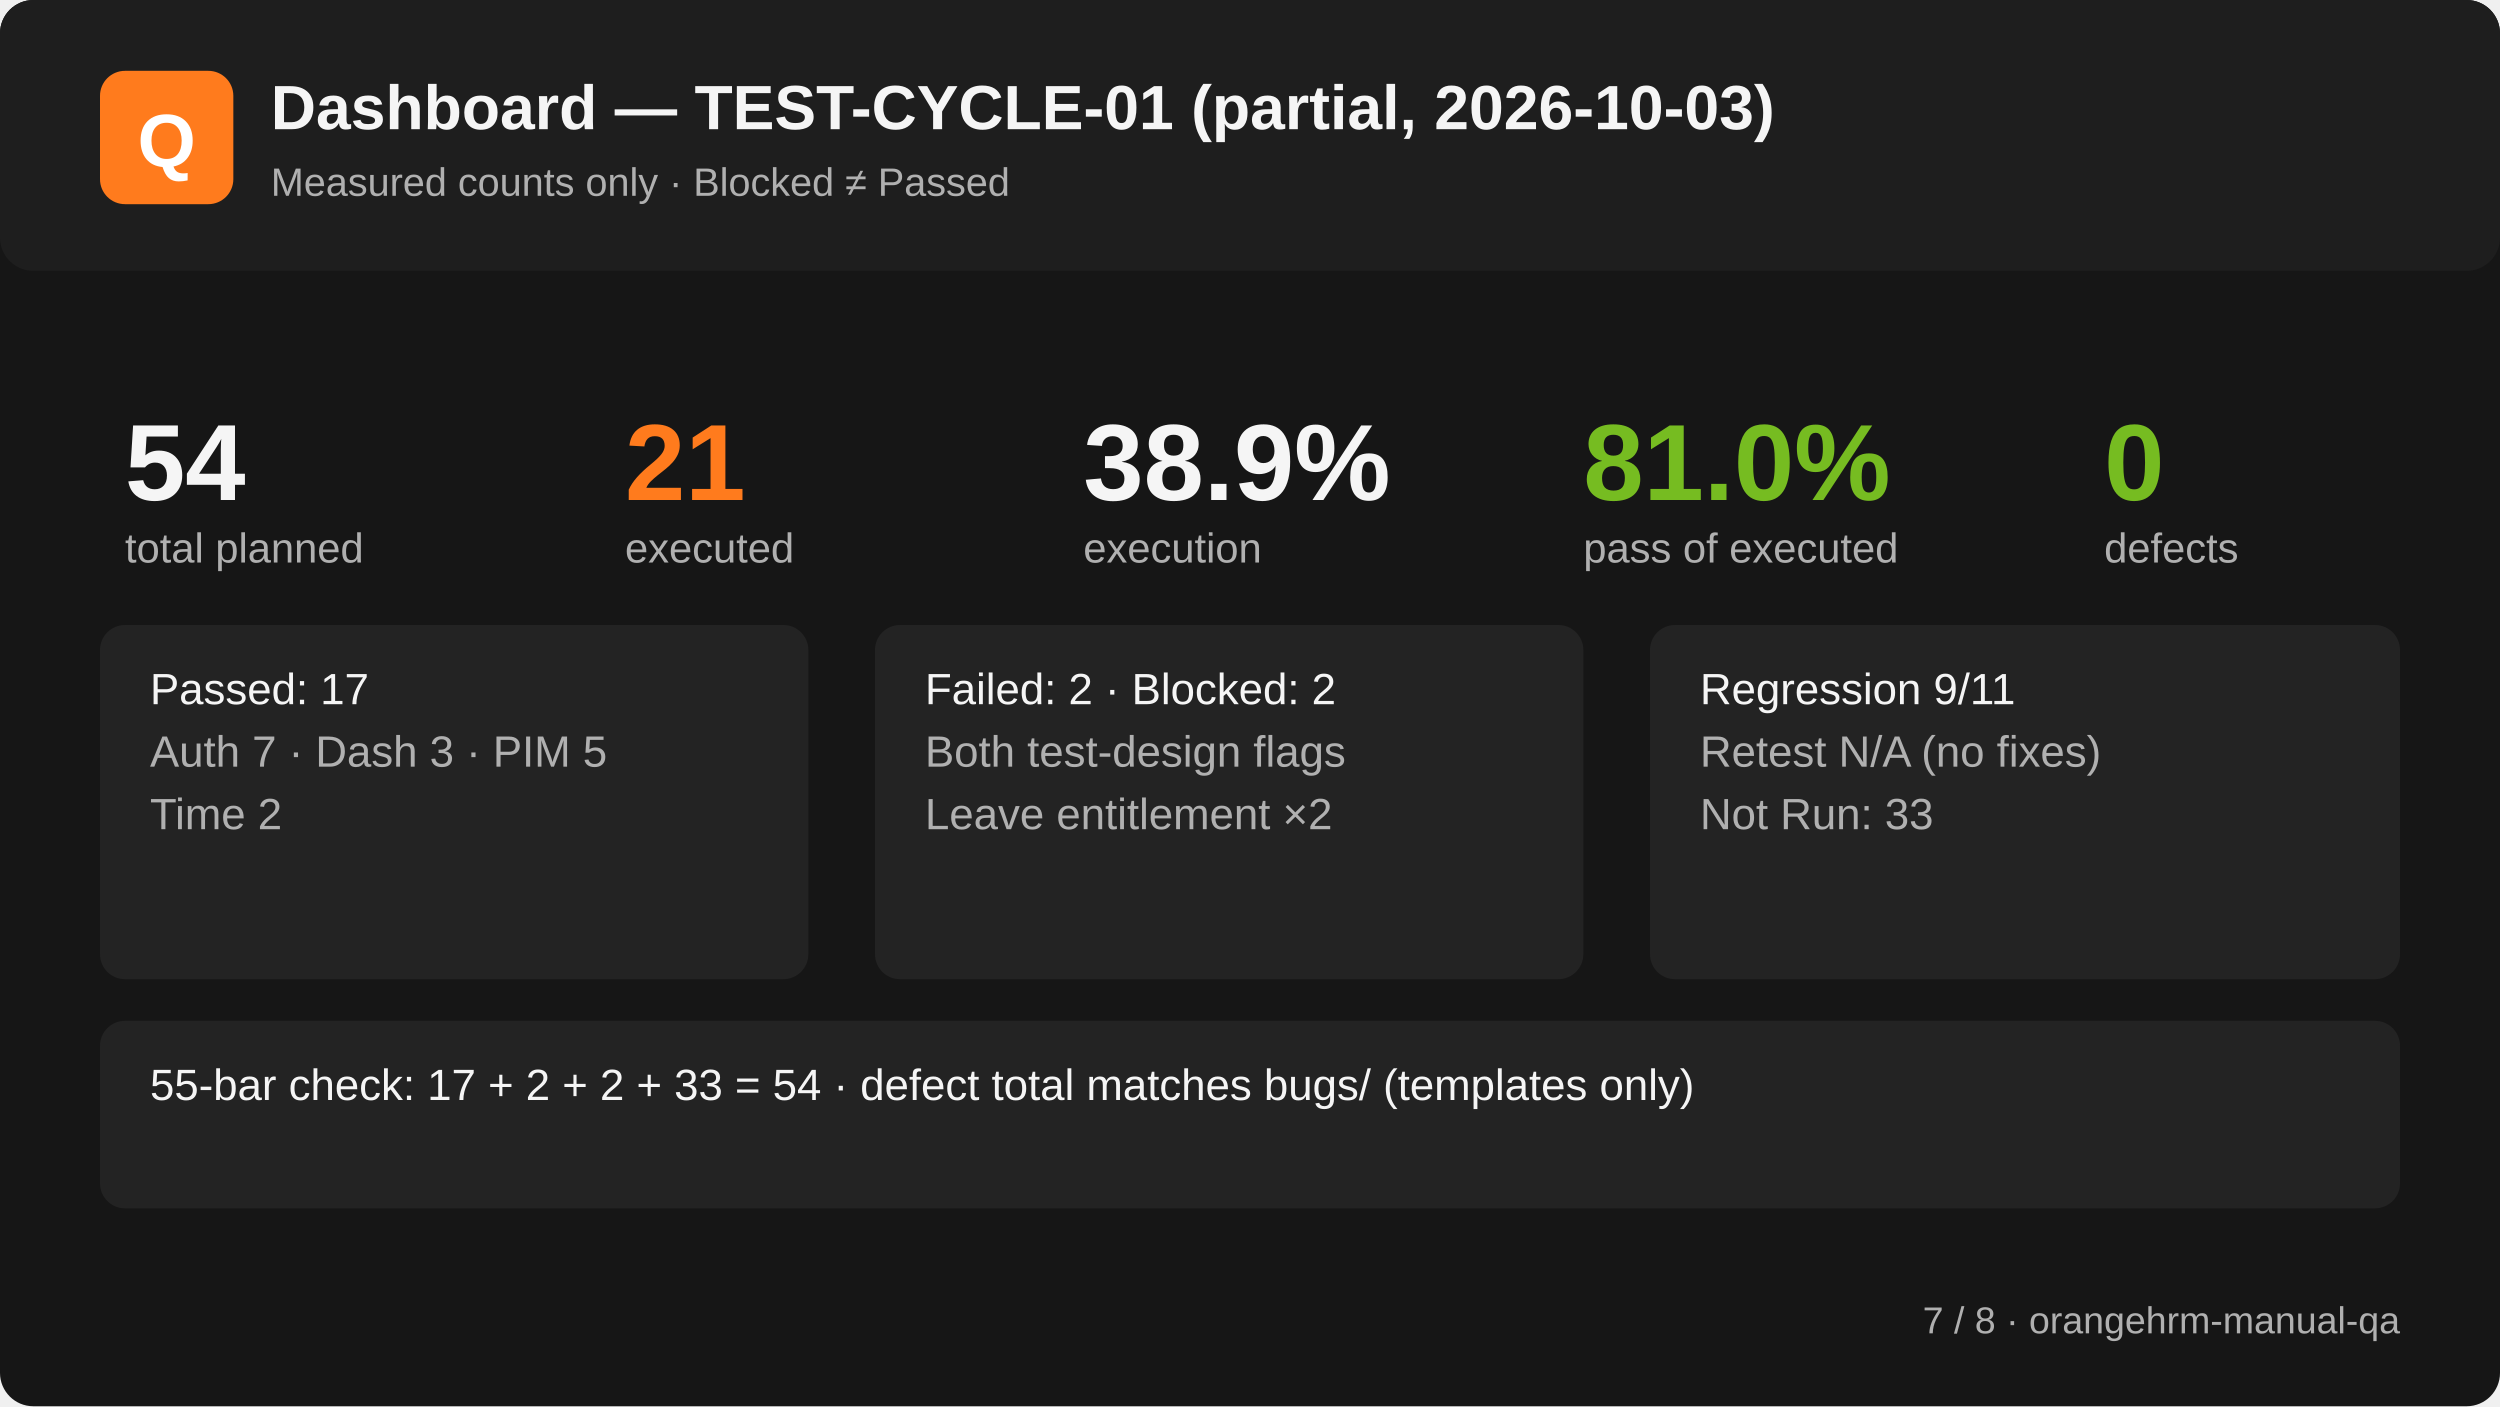
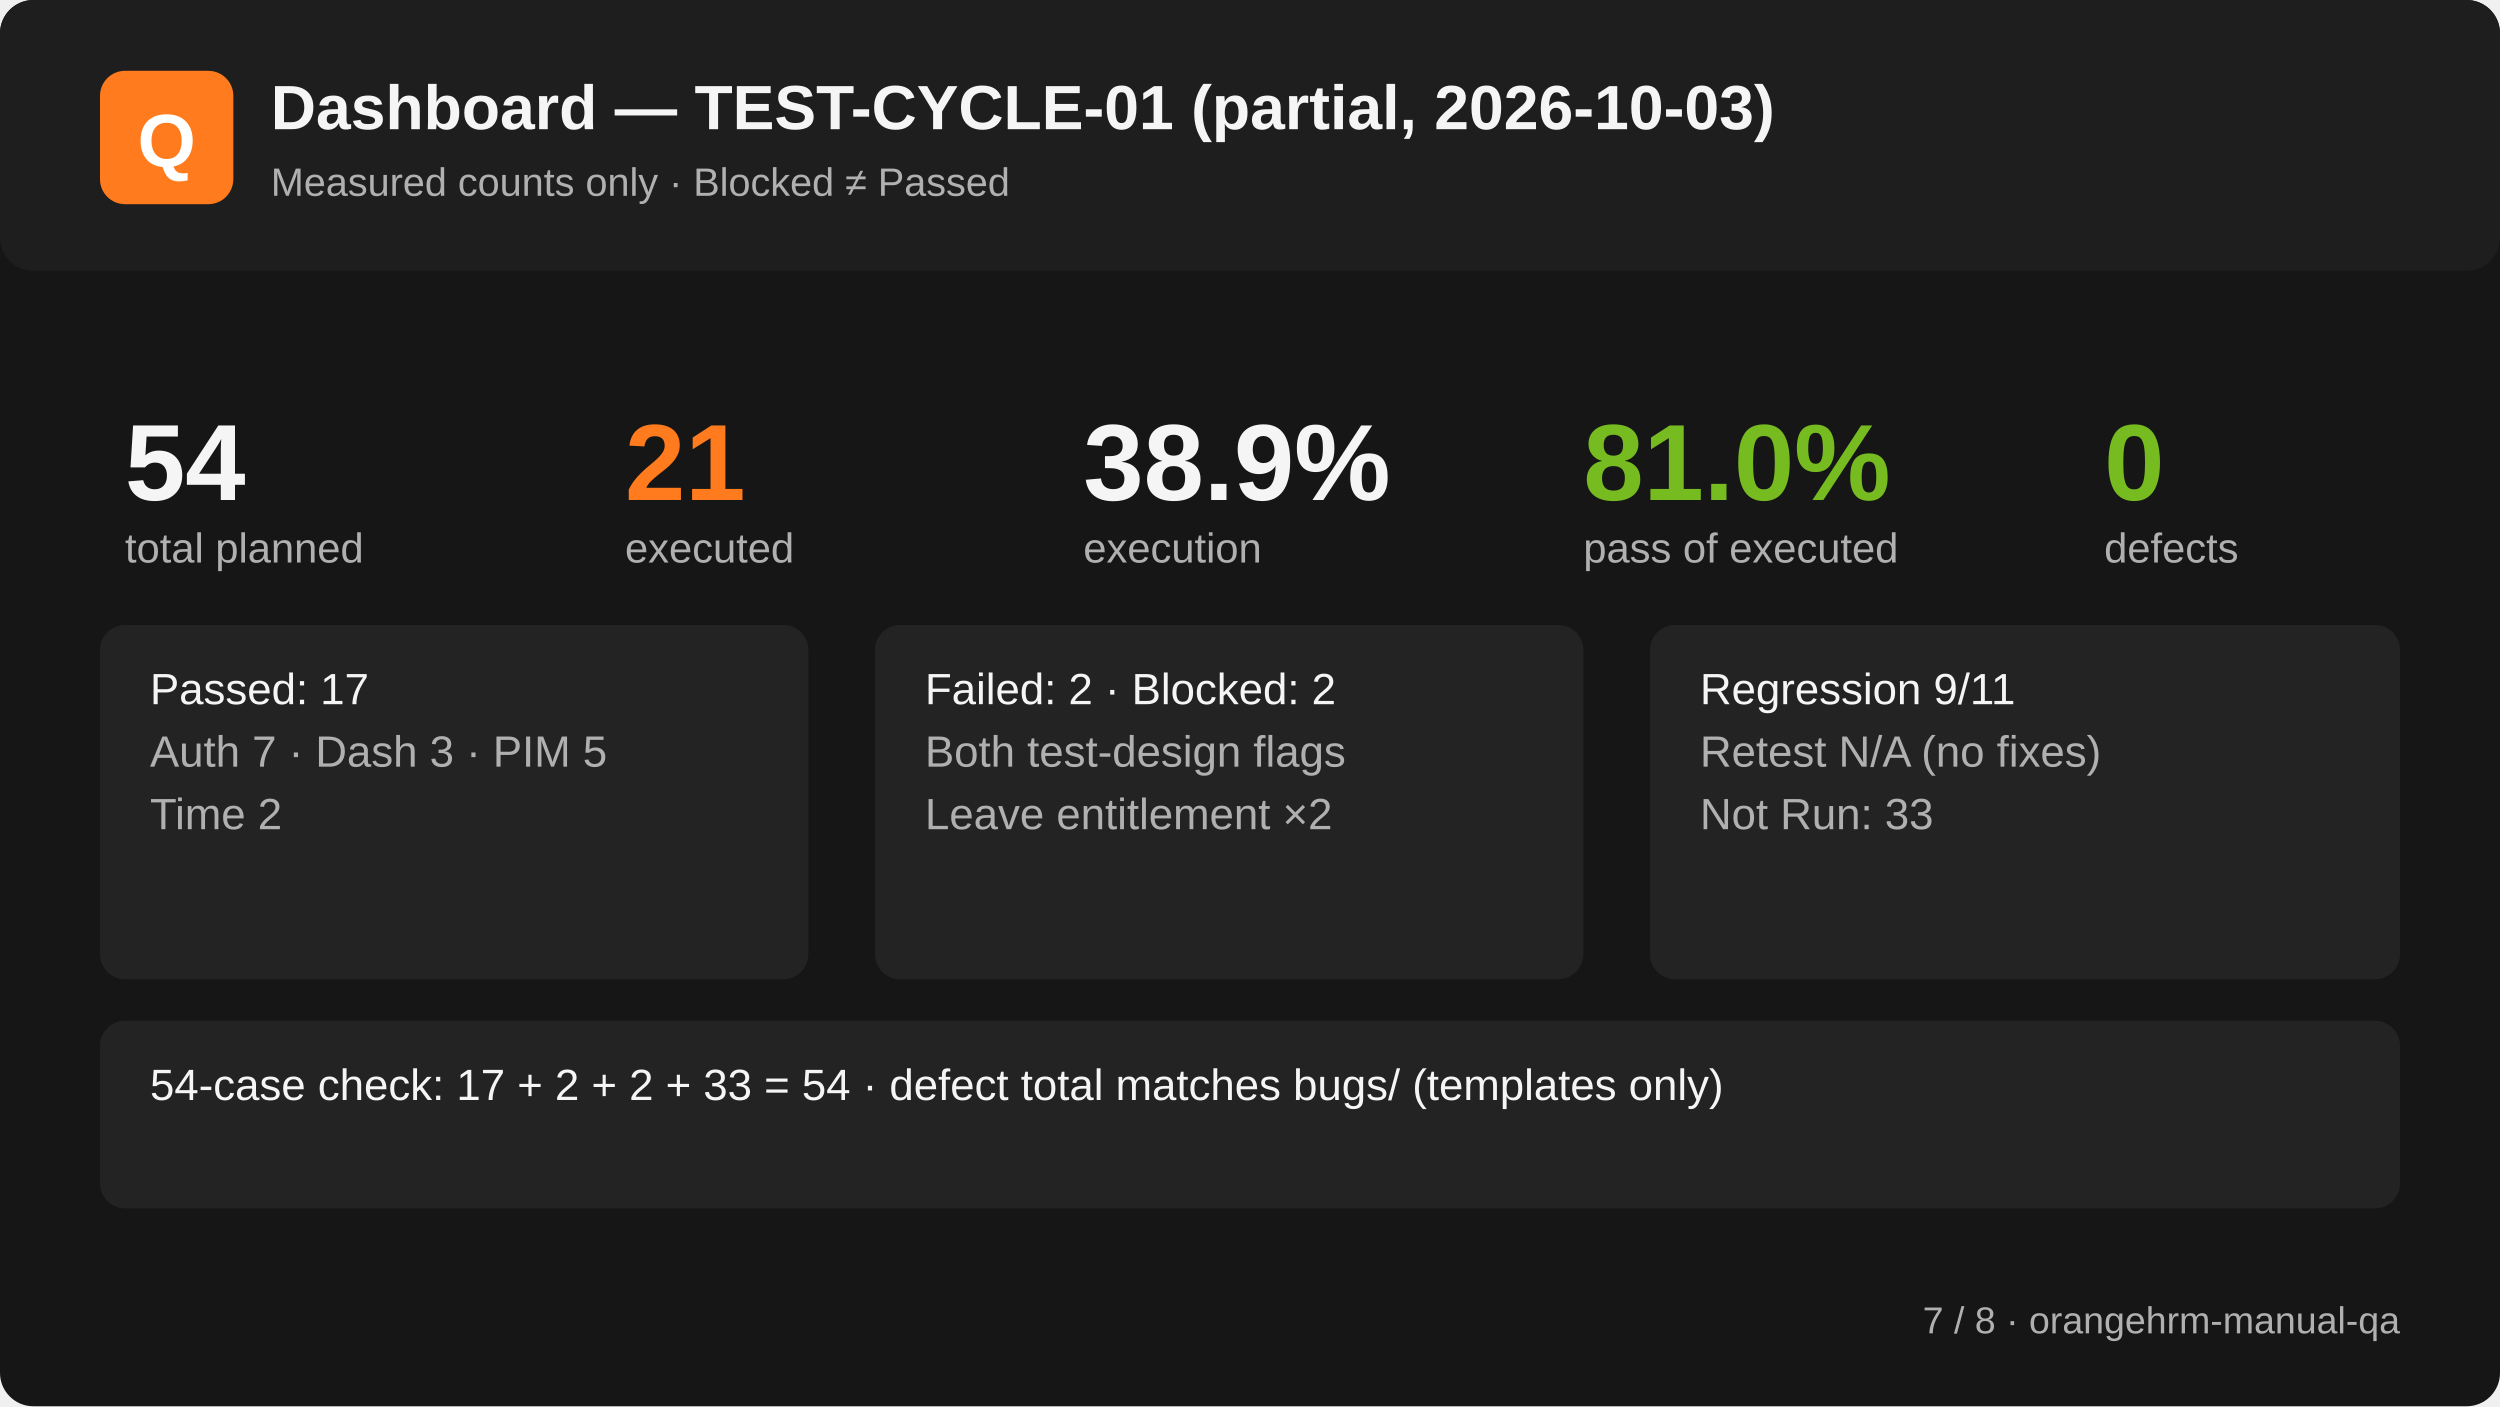
<svg xmlns="http://www.w3.org/2000/svg" width="1200" height="675" viewBox="0 0 1200 675">
  <rect x="0" y="0" width="1200" height="675" rx="16" fill="#161616" />
  <rect x="0" y="0" width="1200" height="130" rx="16" fill="#1E1E1E" />
  <rect x="48" y="34" width="64" height="64" rx="12" fill="#FF7B1D" />
  <text x="80" y="80" font-family="Arial,sans-serif" font-size="36" font-weight="bold" fill="#fff" text-anchor="middle">Q</text>
  <text x="130" y="62" font-family="Arial,sans-serif" font-size="30" font-weight="bold" fill="#F5F5F5">Dashboard — TEST-CYCLE-01 (partial, 2026-10-03)</text>
  <text x="130" y="94" font-family="Arial,sans-serif" font-size="19" fill="#B0B0B0">Measured counts only · Blocked ≠ Passed</text>
  <text x="60" y="240" font-family="Arial,sans-serif" font-size="52" font-weight="bold" fill="#F5F5F5">54</text>
  <text x="60" y="270" font-family="Arial,sans-serif" font-size="20" fill="#B0B0B0">total planned</text>
  <text x="300" y="240" font-family="Arial,sans-serif" font-size="52" font-weight="bold" fill="#FF7B1D">21</text>
  <text x="300" y="270" font-family="Arial,sans-serif" font-size="20" fill="#B0B0B0">executed</text>
  <text x="520" y="240" font-family="Arial,sans-serif" font-size="52" font-weight="bold" fill="#F5F5F5">38.9%</text>
  <text x="520" y="270" font-family="Arial,sans-serif" font-size="20" fill="#B0B0B0">execution</text>
  <text x="760" y="240" font-family="Arial,sans-serif" font-size="52" font-weight="bold" fill="#76BC21">81.0%</text>
  <text x="760" y="270" font-family="Arial,sans-serif" font-size="20" fill="#B0B0B0">pass of executed</text>
  <text x="1010" y="240" font-family="Arial,sans-serif" font-size="52" font-weight="bold" fill="#76BC21">0</text>
  <text x="1010" y="270" font-family="Arial,sans-serif" font-size="20" fill="#B0B0B0">defects</text>
  <rect x="48" y="300" width="340" height="170" rx="12" fill="#232323" />
  <text x="72" y="338" font-family="Arial,sans-serif" font-size="21" fill="#F5F5F5">Passed: 17</text>
  <text x="72" y="368" font-family="Arial,sans-serif" font-size="21" fill="#B0B0B0">Auth 7 · Dash 3 · PIM 5</text>
  <text x="72" y="398" font-family="Arial,sans-serif" font-size="21" fill="#B0B0B0">Time 2</text>
  <rect x="420" y="300" width="340" height="170" rx="12" fill="#232323" />
  <text x="444" y="338" font-family="Arial,sans-serif" font-size="21" fill="#F5F5F5">Failed: 2 · Blocked: 2</text>
  <text x="444" y="368" font-family="Arial,sans-serif" font-size="21" fill="#B0B0B0">Both test-design flags</text>
  <text x="444" y="398" font-family="Arial,sans-serif" font-size="21" fill="#B0B0B0">Leave entitlement ×2</text>
  <rect x="792" y="300" width="360" height="170" rx="12" fill="#232323" />
  <text x="816" y="338" font-family="Arial,sans-serif" font-size="21" fill="#F5F5F5">Regression 9/11</text>
  <text x="816" y="368" font-family="Arial,sans-serif" font-size="21" fill="#B0B0B0">Retest N/A (no fixes)</text>
  <text x="816" y="398" font-family="Arial,sans-serif" font-size="21" fill="#B0B0B0">Not Run: 33</text>
  <rect x="48" y="490" width="1104" height="90" rx="12" fill="#232323" />
-   <text x="72" y="528" font-family="Arial,sans-serif" font-size="21" fill="#F5F5F5">55-bar check:  17 + 2 + 2 + 33 = 54  ·  defect total matches bugs/ (templates only)</text>
+   <text x="72" y="528" font-family="Arial,sans-serif" font-size="21" fill="#F5F5F5">54-case check:  17 + 2 + 2 + 33 = 54  ·  defect total matches bugs/ (templates only)</text>
  <text x="1152" y="640" font-family="Arial,sans-serif" font-size="18" fill="#B0B0B0" text-anchor="end">7 / 8 · orangehrm-manual-qa</text>
</svg>
